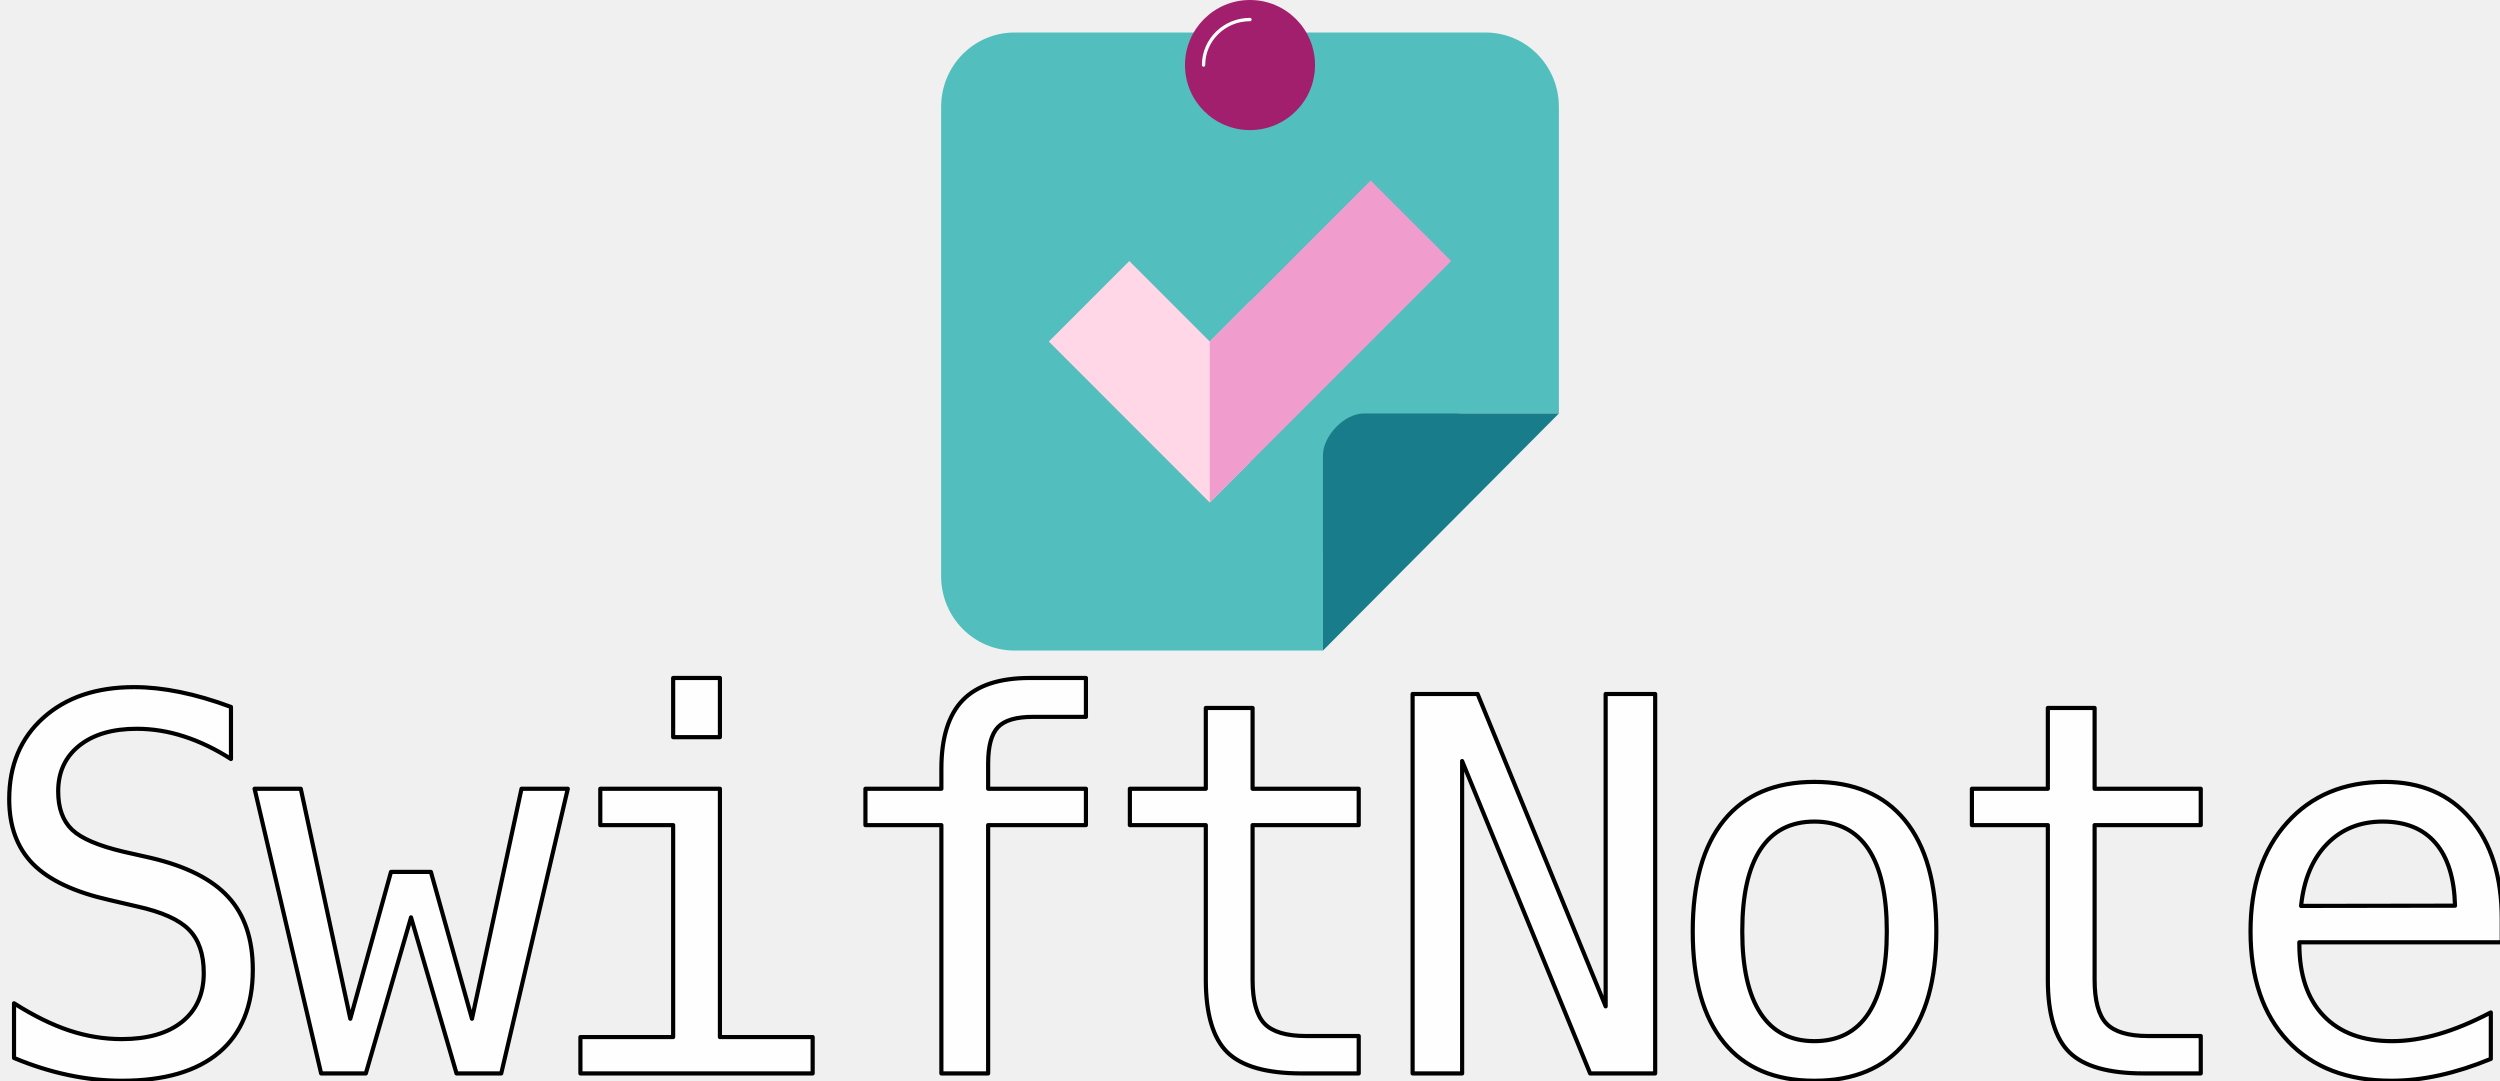
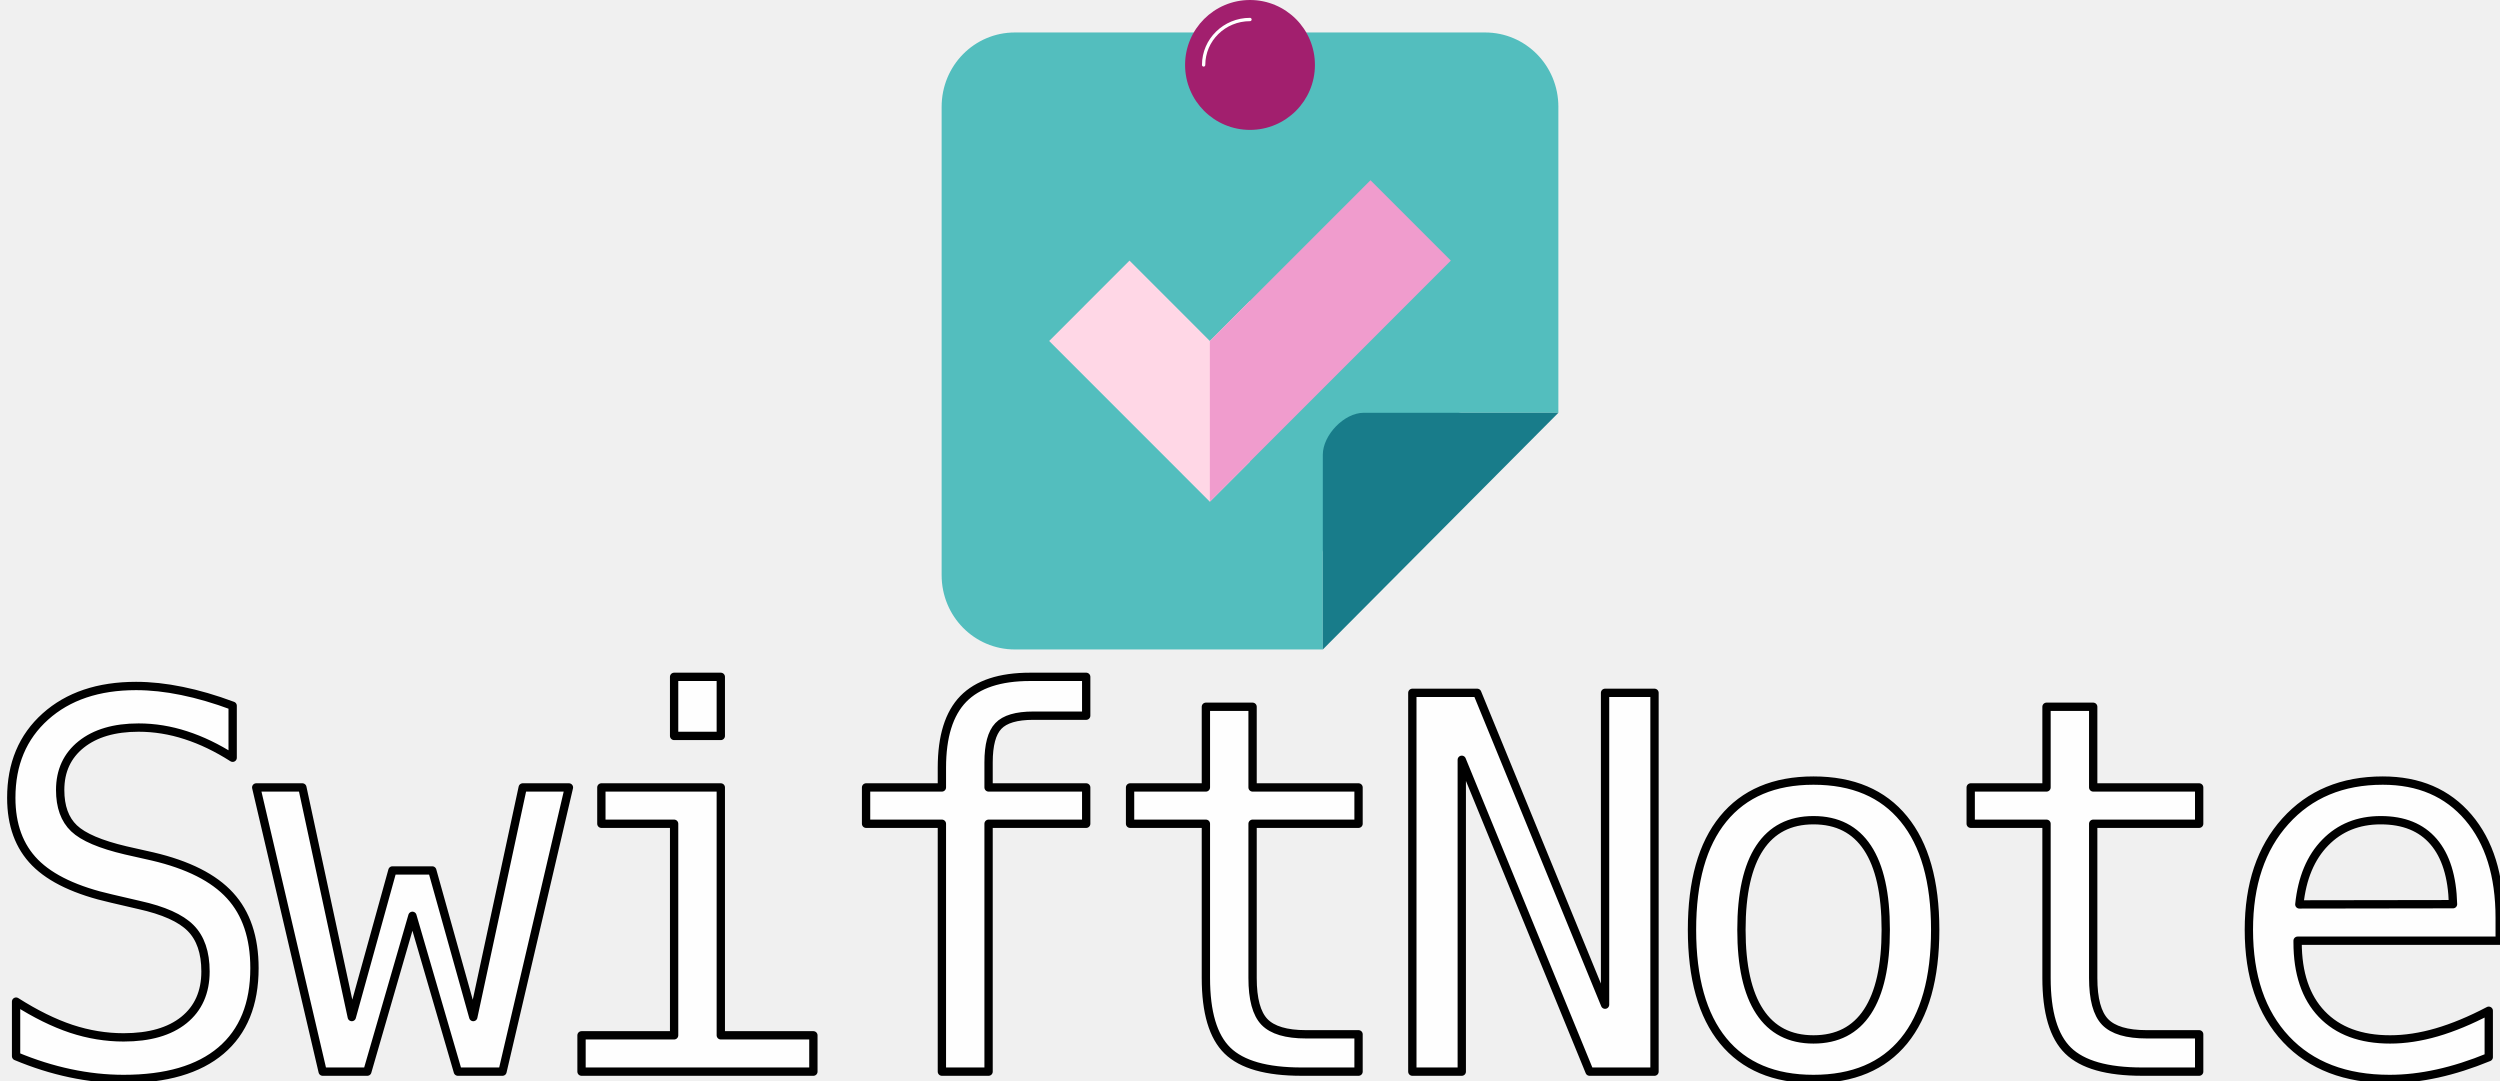
- <svg xmlns="http://www.w3.org/2000/svg" width="600" height="259.222" viewBox="0 0 600 259.222" fill="none" stroke="currentColor" stroke-width="2" stroke-linecap="round" stroke-linejoin="round" class="feather feather-plus-square" version="1.1" id="svg16335" xml:space="preserve">
+ <svg xmlns="http://www.w3.org/2000/svg" width="601" height="259.722" viewBox="0 0 601 259.722" fill="none" stroke="currentColor" stroke-width="2" stroke-linecap="round" stroke-linejoin="round" class="feather feather-plus-square" version="1.1" id="svg16335" xml:space="preserve">
  <defs id="defs16339">
    <clipPath clipPathUnits="userSpaceOnUse" id="clipPath1005">
      <ellipse style="fill:#dee0da;fill-opacity:1;stroke:none;stroke-width:3.538;paint-order:markers fill stroke" id="ellipse1007" cx="15" cy="15" rx="15" ry="15" />
    </clipPath>
    <clipPath clipPathUnits="userSpaceOnUse" id="clipPath11761">
      <rect style="fill:#ff4a99;fill-opacity:1;stroke:none;stroke-width:1.651;stroke-linecap:butt;stroke-dasharray:none;stroke-opacity:1;paint-order:markers fill stroke" id="rect11763" width="41.282" height="1.65" x="-59.136" y="-12.864" transform="matrix(0.8663215,-0.4994867,0.5005135,0.8657288,0,0)" clip-path="none" />
    </clipPath>
    <clipPath clipPathUnits="userSpaceOnUse" id="clipPath11765">
      <rect style="fill:#ff4a99;fill-opacity:1;stroke:none;stroke-width:1.651;stroke-linecap:butt;stroke-dasharray:none;stroke-opacity:1;paint-order:markers fill stroke" id="rect11767" width="41.282" height="1.65" x="-60.787" y="-10.006" transform="matrix(0.8663215,-0.4994867,0.5005135,0.8657288,0,0)" />
    </clipPath>
    <clipPath clipPathUnits="userSpaceOnUse" id="clipPath11769">
      <rect style="fill:#ff4a99;fill-opacity:1;stroke:none;stroke-width:1.651;stroke-linecap:butt;stroke-dasharray:none;stroke-opacity:1;paint-order:markers fill stroke" id="rect11771" width="41.282" height="1.65" x="-62.439" y="-7.148" transform="matrix(0.8663215,-0.4994867,0.5005135,0.8657288,0,0)" />
    </clipPath>
    <clipPath clipPathUnits="userSpaceOnUse" id="clipPath19986">
      <rect style="fill:#b2495c;fill-opacity:1;stroke:#000000;stroke-width:0.206;stroke-linecap:round;stroke-dasharray:none;stroke-opacity:1;paint-order:markers fill stroke" id="rect19988" width="24.777" height="24.745" x="-33.134" y="-13.308" rx="2.478" ry="2.474" />
    </clipPath>
    <clipPath clipPathUnits="userSpaceOnUse" id="clipPath39365">
      <ellipse style="fill:#71b969;fill-opacity:1;stroke:none;stroke-width:1.651;stroke-linecap:round;stroke-dasharray:none;stroke-opacity:1;paint-order:markers fill stroke" id="ellipse39367" cx="-88.527" cy="-9.216" rx="20.634" ry="20.634" transform="rotate(-45)" />
    </clipPath>
  </defs>
-   <g id="g17385" transform="matrix(0.8888879,0,0,0.8888888,171.7508,35.01398)" style="stroke-width:3.263;stroke-dasharray:none">
+   <g id="g17385" transform="matrix(0.8888879,0,0,0.8888888,172.2508,35.01398)" style="stroke-width:3.263;stroke-dasharray:none">
    <g id="g2130" transform="matrix(1.362114,0,0,1.363979,14.36988,-3.204929)" style="stroke-width:2.394">
      <path id="rect47395" style="fill:#53bebe;fill-opacity:1;stroke:none;stroke-width:1.651;paint-order:markers fill stroke" d="M 48.693,102.248 H 109.833 V 82.931 c 0,-6.899 20.53,-27.613 27.435,-27.613 h 19.334 V -5.356 c 0,-8.163 -6.487,-14.735 -14.545,-14.735 H 48.693 c -8.058,0 -14.545,6.572 -14.545,14.735 v 92.869 c 0,8.163 6.487,14.735 14.545,14.735 z" />
      <path id="path47662" style="fill:#187c8a;fill-opacity:1;stroke:none;stroke-width:1.651;paint-order:markers fill stroke" d="M 109.833,102.248 V 63.615 c 0,-3.863 4.234,-8.296 8.101,-8.296 h 38.668 z" />
      <g id="g50398" transform="matrix(3.901498,0,0,3.903473,440.9974,70.58885)" style="stroke-width:0.613">
        <ellipse style="fill:#a21f6e;fill-opacity:1;stroke:none;stroke-width:0.423;stroke-linecap:round;stroke-dasharray:none;stroke-opacity:1;paint-order:markers fill stroke" id="path49382" cx="-88.587" cy="-21.581" rx="3.304" ry="3.299" />
        <path style="fill:none;fill-opacity:1;stroke:#ffffff;stroke-width:0.169;stroke-linecap:round;stroke-dasharray:none;stroke-opacity:1;paint-order:markers fill stroke" id="path49436" d="m -90.947,-21.581 a 2.359,2.308 0 0 1 2.359,-2.308" />
      </g>
      <path style="fill:#ffd7e6;fill-opacity:1;stroke:none;stroke-width:0.66;stroke-linecap:round;stroke-opacity:1;paint-order:markers fill stroke" d="M 95.375,33.111 V 64.983 L 87.4,72.951 55.5,41.079 71.45,25.143 87.4,41.079 Z" id="path6649" />
      <path style="fill:#f09ccd;fill-opacity:1;stroke:none;stroke-width:0.66;stroke-linecap:round;stroke-opacity:1;paint-order:markers fill stroke" d="M 87.4,72.951 87.4,41.079 119.299,9.207 135.249,25.143 Z" id="path6651" />
-       <text xml:space="preserve" style="font-style:normal;font-variant:normal;font-weight:normal;font-stretch:normal;font-size:103.07px;font-family:Calibri;-inkscape-font-specification:'Calibri, Normal';font-variant-ligatures:normal;font-variant-caps:normal;font-variant-numeric:normal;font-variant-east-asian:normal;letter-spacing:-6.442px;fill:#fefefe;fill-opacity:1;stroke:#000000;stroke-width:0.825;stroke-linecap:round;stroke-dasharray:none;stroke-opacity:1;paint-order:fill markers stroke" x="-157.51" y="186.037" id="text301" transform="scale(1.000432,0.9995686)">
-         <tspan id="tspan299" style="font-style:normal;font-variant:normal;font-weight:normal;font-stretch:normal;font-size:103.07px;font-family:Consolas;-inkscape-font-specification:'Consolas, Normal';font-variant-ligatures:normal;font-variant-caps:normal;font-variant-numeric:normal;font-variant-east-asian:normal;fill:#fefefe;fill-opacity:1;stroke:#000000;stroke-width:0.825;stroke-dasharray:none;stroke-opacity:1;paint-order:fill markers stroke" x="-157.51" y="186.037" dx="0">SwiftNotes</tspan>
+       <text xml:space="preserve" style="font-style:normal;font-variant:normal;font-weight:normal;font-stretch:normal;font-size:103.07px;font-family:Calibri;-inkscape-font-specification:'Calibri, Normal';font-variant-ligatures:normal;font-variant-caps:normal;font-variant-numeric:normal;font-variant-east-asian:normal;letter-spacing:-6.442px;fill:#fefefe;fill-opacity:1;stroke:#000000;stroke-width:1.651;stroke-linecap:round;stroke-dasharray:none;stroke-opacity:1;paint-order:fill markers stroke" x="-157.51" y="186.037" id="text301" transform="scale(1.000432,0.9995686)">
+         <tspan id="tspan299" style="font-style:normal;font-variant:normal;font-weight:normal;font-stretch:normal;font-size:103.07px;font-family:Consolas;-inkscape-font-specification:'Consolas, Normal';font-variant-ligatures:normal;font-variant-caps:normal;font-variant-numeric:normal;font-variant-east-asian:normal;fill:#fefefe;fill-opacity:1;stroke:#000000;stroke-width:1.651;stroke-dasharray:none;stroke-opacity:1;paint-order:fill markers stroke" x="-157.51" y="186.037" dx="0">SwiftNotes</tspan>
      </text>
    </g>
  </g>
</svg>
